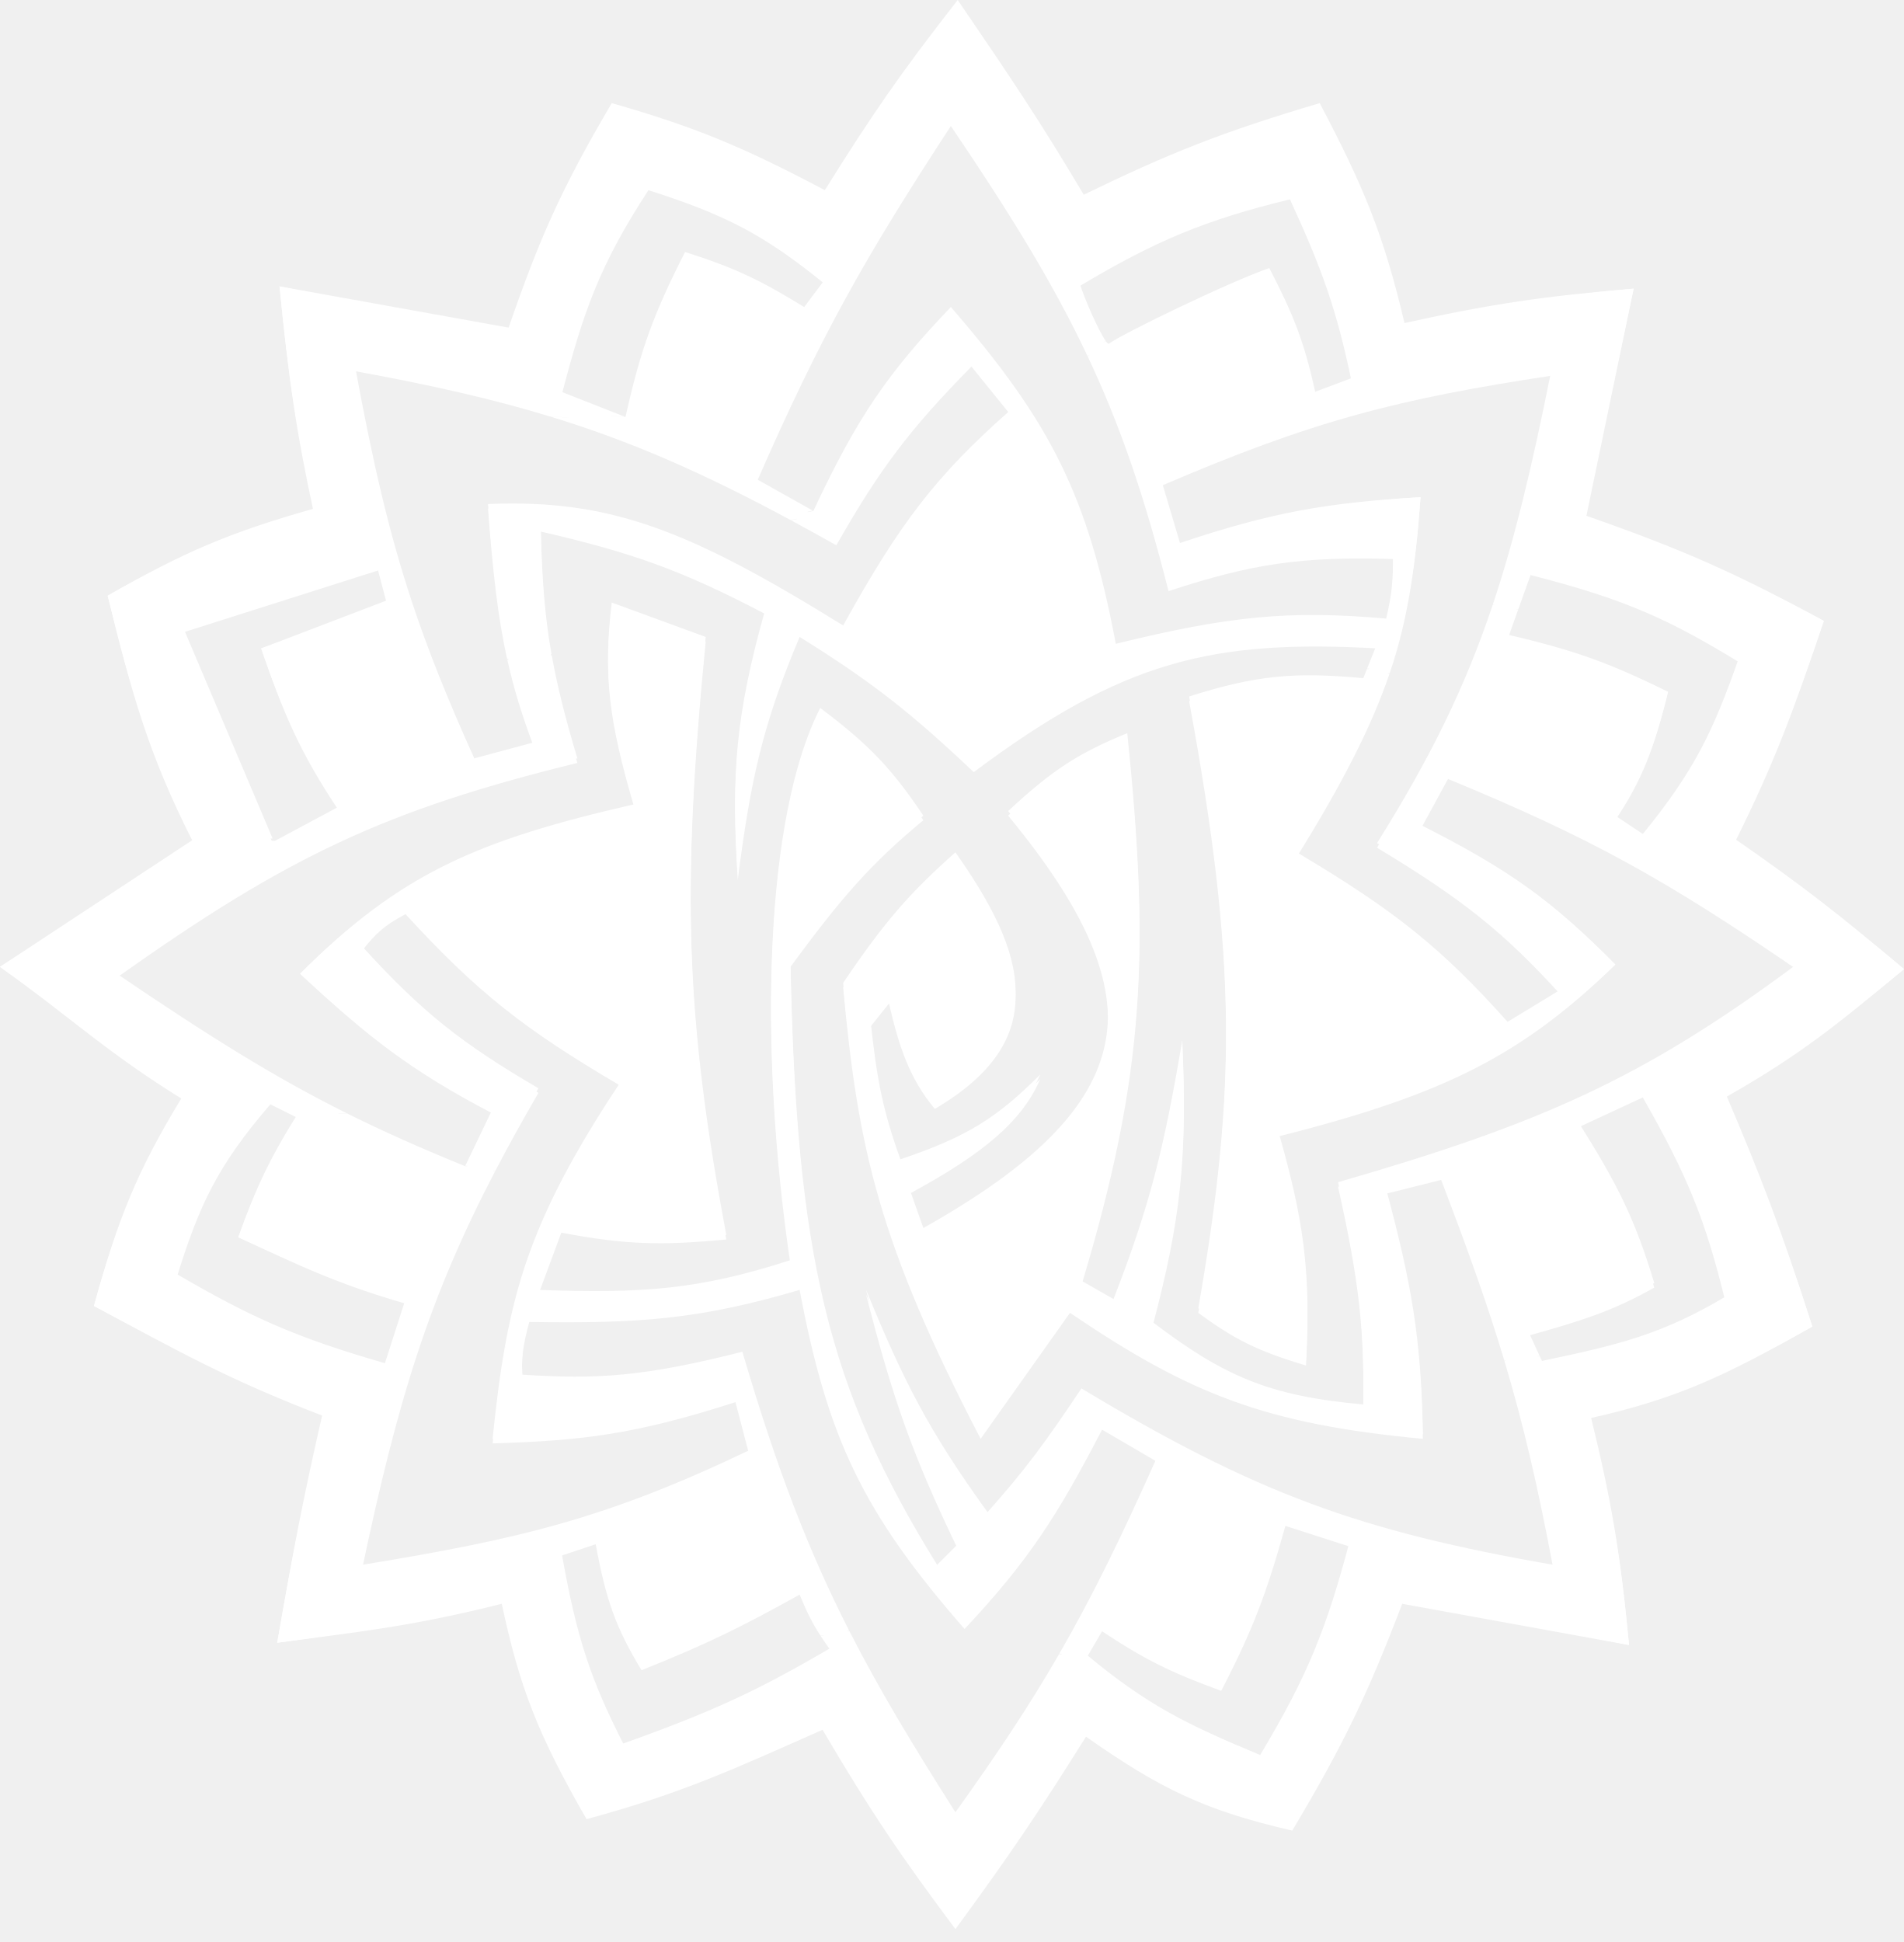
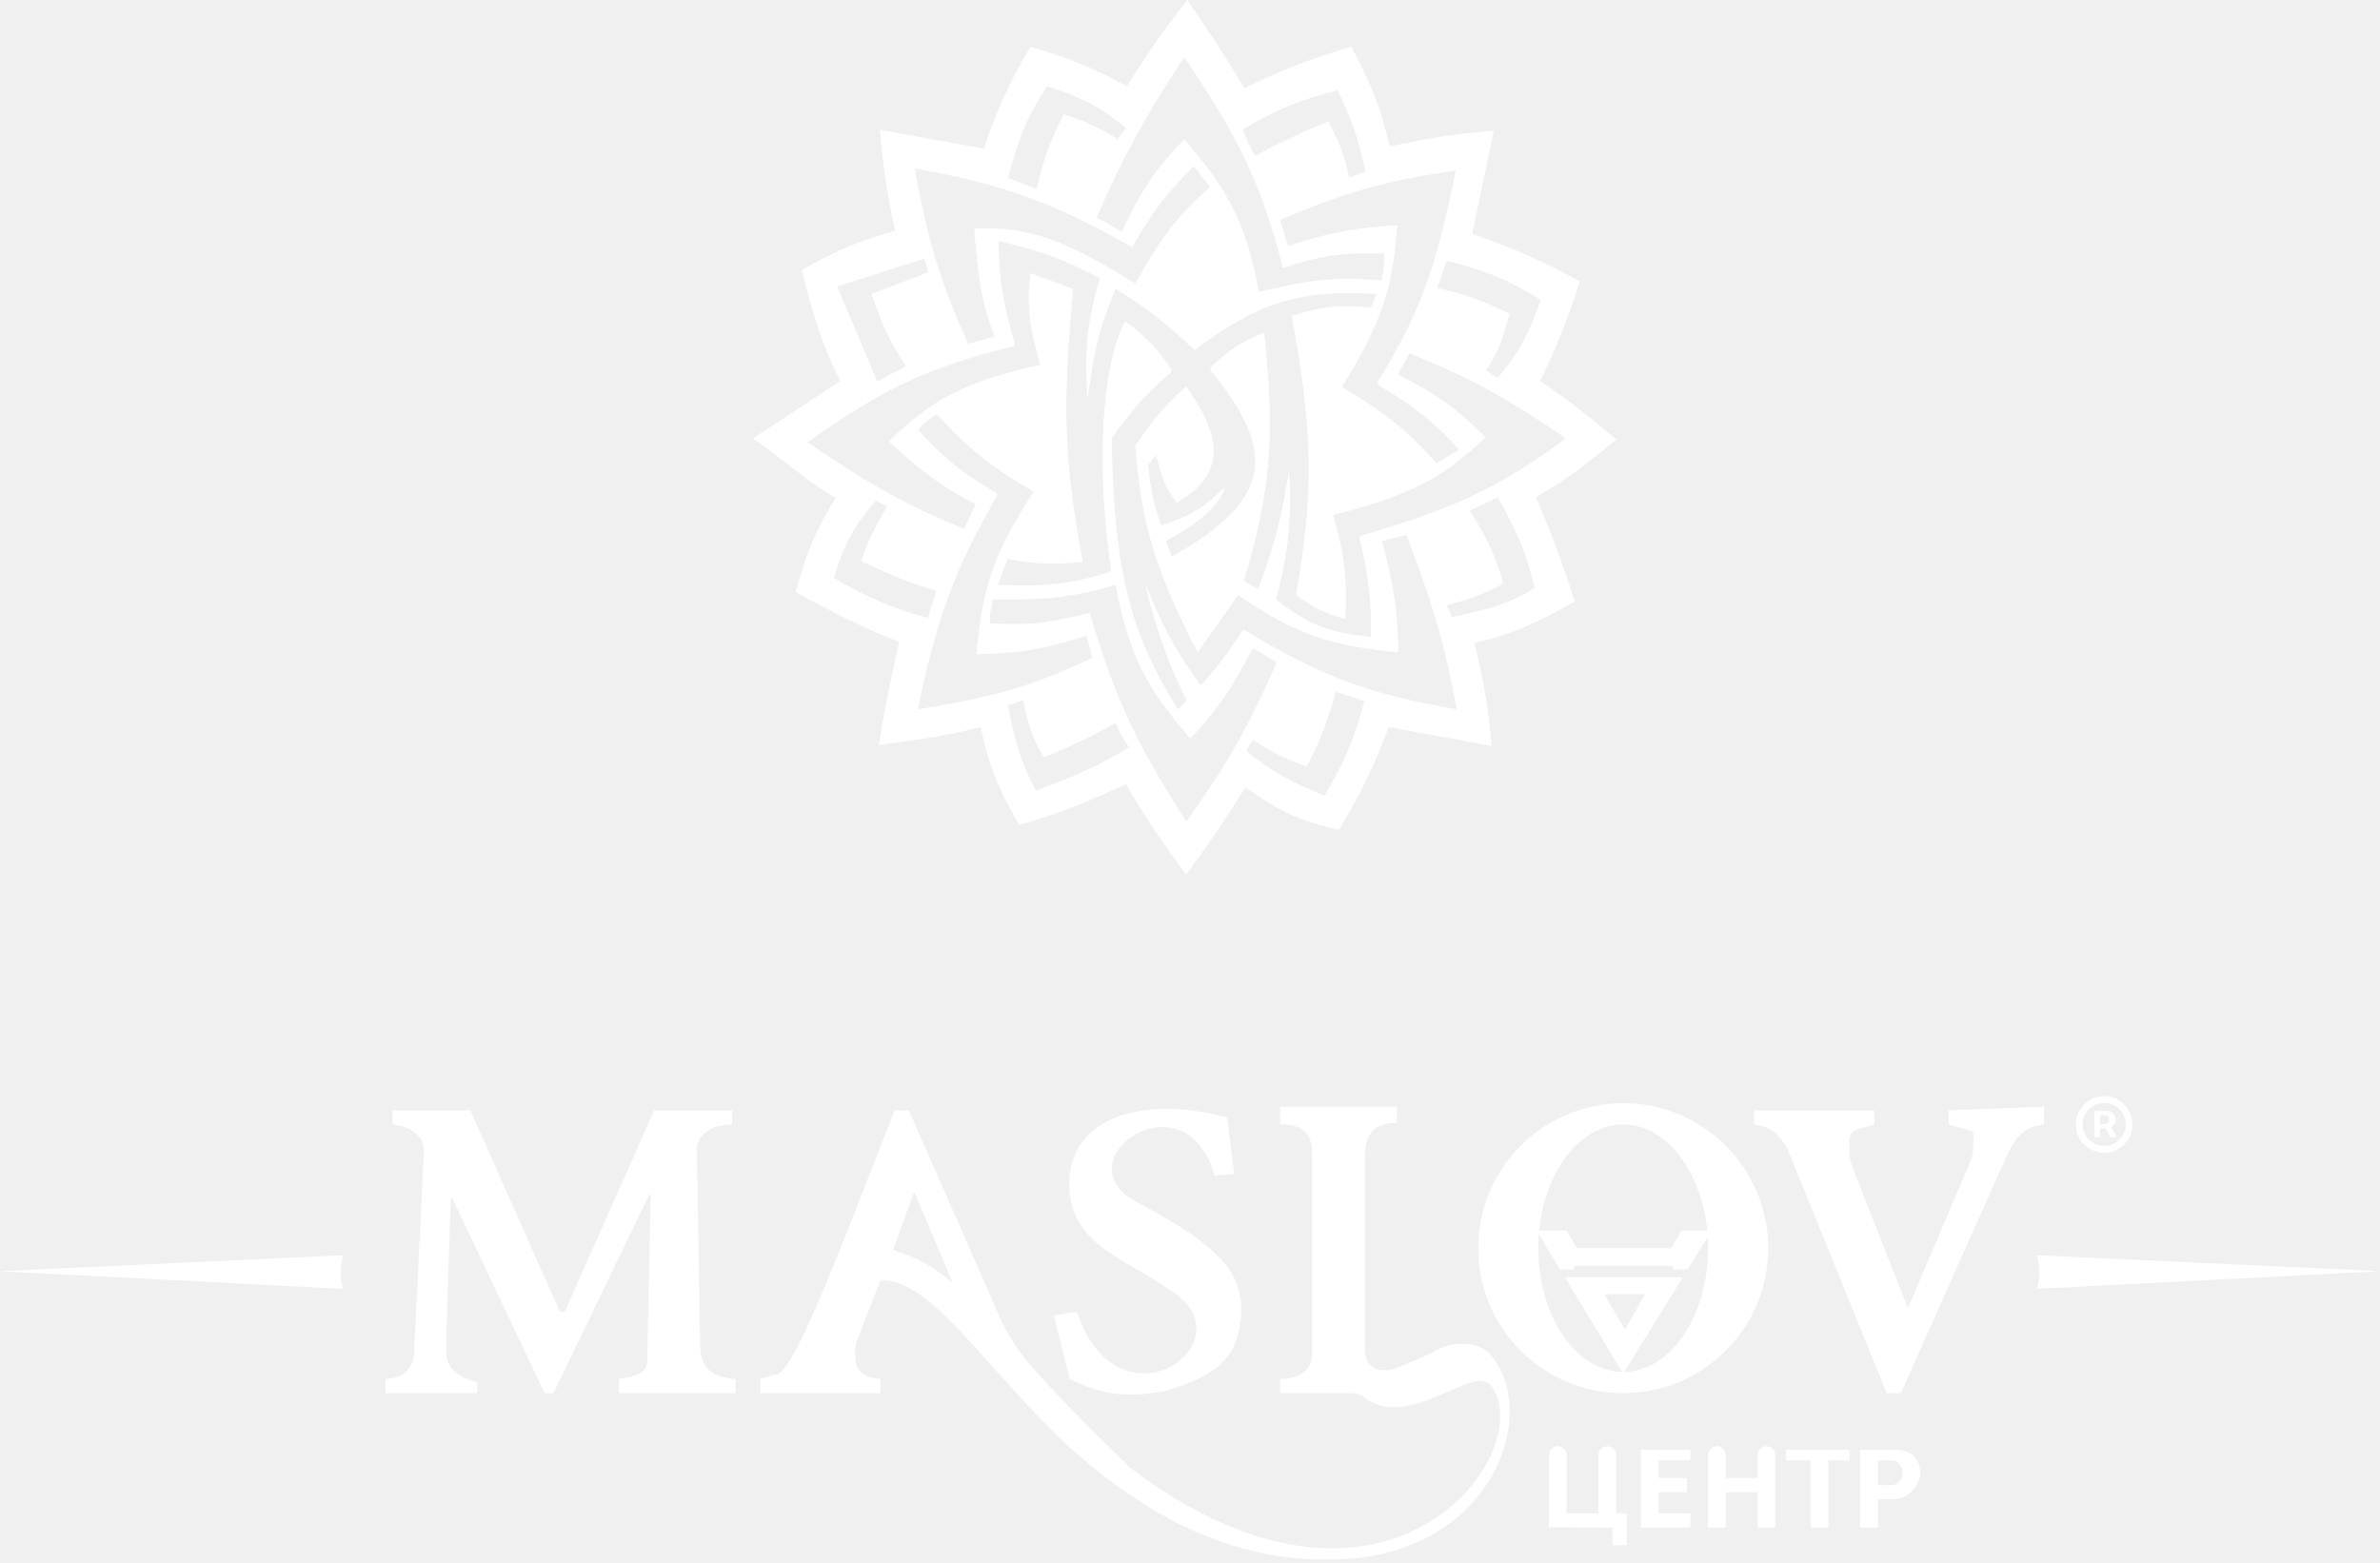
- <svg xmlns="http://www.w3.org/2000/svg" viewBox="0 0 50 51" fill="none">
-   <path d="M42.78 43.201L36.823 42.118C35.883 44.581 35.241 45.884 33.935 48.075C31.683 47.553 30.501 47.004 28.52 45.608C27.284 47.577 26.54 48.684 25.09 50.662C23.623 48.697 22.853 47.556 21.601 45.427C19.256 46.463 17.956 47.08 15.403 47.774C14.12 45.541 13.642 44.303 13.177 42.118C10.877 42.695 9.586 42.836 7.28 43.141C7.7 40.715 7.955 39.496 8.484 37.184C6.018 36.238 4.709 35.502 2.467 34.296C3.098 32.012 3.578 30.906 4.813 28.881C2.76 27.611 1.838 26.7 0 25.391L5.114 22.142L7.22 22.202L8.905 21.3C7.867 19.751 7.438 18.716 6.859 17.028L10.168 15.884H10.803C11.232 17.181 11.754 18.482 12.455 20.036L14.019 19.615C13.713 18.803 13.492 18.087 13.323 17.328H14.489C14.632 18.13 14.844 18.977 15.162 20.036C10.119 21.273 7.547 22.497 3.129 25.632C5.558 27.279 7.201 28.406 9.106 29.357L7.814 29.358L7.1 29.001C5.696 30.633 5.227 31.659 4.633 33.574C6.598 34.721 7.785 35.25 10.108 35.921L10.65 34.236C8.87 33.72 7.901 33.258 6.258 32.491C6.717 31.216 7.043 30.624 7.827 29.362H9.118C10.062 29.833 11.057 30.275 12.214 30.746L13.006 30.751C11.281 34.056 10.451 36.73 9.507 41.215C13.682 40.536 15.953 39.986 19.675 38.207L19.314 36.823C16.659 37.675 15.292 37.834 12.936 37.906C13.027 37.027 13.123 36.242 13.256 35.499H13.733C13.706 35.723 13.701 35.944 13.718 36.221C15.68 36.347 16.894 36.279 19.495 35.62C20.4 38.695 21.23 40.846 22.303 42.952L21.545 42.954C21.325 42.614 21.18 42.319 20.999 41.877C19.477 42.724 18.581 43.169 16.847 43.863C16.179 42.757 15.916 42.037 15.644 40.554L14.741 40.854C15.142 43.154 15.517 44.232 16.366 45.909C18.673 45.083 19.877 44.537 21.841 43.382C21.729 43.227 21.633 43.09 21.549 42.96H22.308C23.073 44.461 23.962 45.939 25.09 47.714C26.206 46.157 27.05 44.88 27.811 43.562H28.52C30.125 44.9 31.168 45.41 33.093 46.209C34.333 44.139 34.83 42.908 35.439 40.614L33.755 40.072C33.258 41.858 32.896 42.81 32.07 44.404C30.756 43.926 30.069 43.588 28.941 42.84L28.524 43.555L27.818 43.55C28.688 42.043 29.45 40.482 30.385 38.388L28.941 37.545C27.764 39.815 27.006 40.992 25.331 42.78C22.654 39.721 21.731 37.759 20.999 33.875C18.341 34.657 16.766 34.76 13.899 34.717C13.817 35.023 13.763 35.258 13.734 35.491H13.257C13.657 33.253 14.388 31.4 16.306 28.52C13.781 27.041 12.531 26.062 10.65 24.007C10.092 24.302 9.856 24.523 9.507 24.97C11.106 26.727 12.134 27.524 14.14 28.7C13.723 29.419 13.349 30.094 13.009 30.745L12.218 30.738L12.936 29.242C10.768 28.108 9.651 27.224 7.882 25.572C10.501 22.949 12.512 22.191 16.667 21.239C15.965 18.867 15.853 17.72 16.065 15.945L18.532 16.847C17.877 23.51 18.02 26.935 19.073 32.551C17.38 32.711 16.432 32.694 14.741 32.371L14.14 33.995C16.851 34.09 18.326 34 20.758 33.213C19.907 27.452 20.096 21.54 21.54 18.712C22.835 19.687 23.421 20.31 24.248 21.54C22.846 22.704 22.087 23.585 20.758 25.391C20.908 33.086 21.733 36.577 24.609 41.215L25.15 40.674C23.986 38.26 23.458 36.796 22.744 33.995C23.721 36.365 24.364 37.662 25.933 39.832C26.926 38.719 27.462 37.984 28.399 36.583C32.989 39.343 35.711 40.332 40.794 41.215C40.387 39.039 40.002 37.39 39.507 35.74H40.438L40.493 35.86C42.533 35.434 43.651 35.157 45.307 34.176C44.785 32.013 44.294 30.844 43.141 28.821L41.456 29.603C42.495 31.244 42.943 32.166 43.442 33.815C42.368 34.419 41.593 34.67 40.132 35.078L40.434 35.733H39.505C39.068 34.274 38.544 32.814 37.846 30.987L36.402 31.348C37.078 33.872 37.323 35.282 37.365 37.786C33.225 37.399 31.236 36.606 28.099 34.477L25.752 37.786C23.076 32.638 22.527 30.142 22.142 25.933C23.228 24.327 23.875 23.584 25.09 22.503C26.956 25.15 27.617 27.317 24.549 29.122C23.856 28.292 23.596 27.423 23.345 26.354L22.864 26.956C23.027 28.45 23.173 29.255 23.646 30.566C25.43 29.965 26.201 29.453 27.317 28.339C26.838 29.445 25.834 30.294 23.887 31.348L24.248 32.371C30.024 29.122 30.475 26.273 26.474 21.42C27.618 20.356 28.297 19.909 29.603 19.374C30.173 24.966 30.101 28.11 28.399 33.755L29.242 34.236C30.206 31.757 30.573 30.249 31.047 27.437C31.182 30.422 31.006 32.042 30.265 34.838C32.132 36.255 33.316 36.783 35.8 37.004C35.831 34.967 35.706 33.705 35.138 31.167C40.425 29.639 43.123 28.462 47.172 25.451C43.747 23.102 41.751 21.991 38.026 20.457L37.304 21.781C39.634 22.96 40.759 23.645 42.419 25.331C39.999 27.679 38.008 28.727 33.574 29.844C34.231 32.151 34.426 33.464 34.296 35.86C33.041 35.486 32.421 35.18 31.468 34.477C32.483 28.683 32.475 25.185 31.227 18.412C33.005 17.846 34.008 17.765 35.8 17.93L35.897 17.69H36.491C36.02 19.066 35.275 20.54 34.055 22.503C36.62 24.028 37.839 25 39.591 26.956L40.975 26.113C39.461 24.454 38.401 23.614 36.161 22.262C37.563 20.024 38.474 18.17 39.198 16.011H39.868L39.591 16.787C41.419 17.212 42.324 17.437 43.803 18.171C43.436 19.671 43.121 20.487 42.419 21.54L43.141 22.022C44.486 20.375 44.987 19.336 45.668 17.389C43.858 16.287 42.722 15.745 40.193 15.102L39.87 16.005H39.2C39.78 14.274 40.239 12.346 40.734 9.868C36.735 10.474 34.495 11.038 30.505 12.756L30.987 14.38C33.405 13.572 34.84 13.201 37.304 13.057C37.182 14.755 36.992 16.222 36.495 17.678H35.901L36.161 17.028C31.832 16.791 29.492 17.345 25.572 20.277C23.92 18.718 22.929 17.928 20.999 16.727C20.033 19.022 19.716 20.441 19.374 23.105C19.204 20.439 19.311 18.917 20.096 16.125C17.879 14.962 16.582 14.51 14.2 13.959C14.23 15.256 14.296 16.241 14.484 17.304H13.317C13.076 16.214 12.942 15.034 12.816 13.357C16.06 13.22 18.147 14.074 22.142 16.546C23.631 13.853 24.589 12.604 26.534 10.89L25.511 9.627C23.88 11.284 23.106 12.314 21.962 14.32C21.551 14.089 21.156 13.87 20.772 13.663L21.36 13.538C22.517 11.065 23.32 9.911 24.97 8.183C27.582 11.198 28.561 13.11 29.302 17.028C32.277 16.299 33.837 16.141 36.402 16.366C36.553 15.727 36.587 15.357 36.582 14.681C34.168 14.609 32.877 14.805 30.686 15.524C30.069 13.076 29.427 11.19 28.561 9.354L29.04 9.079C29.078 9.132 29.106 9.157 29.122 9.146C29.456 8.894 32.309 7.511 33.333 7.16C33.962 8.378 34.246 9.078 34.537 10.409L35.499 10.048C35.104 8.138 34.726 7.087 33.875 5.235C31.672 5.772 30.364 6.31 28.339 7.521C28.487 7.997 28.859 8.825 29.037 9.075L28.558 9.349C27.67 7.467 26.546 5.637 24.97 3.309C22.711 6.771 21.558 8.8 19.856 12.696L21.346 13.53L20.763 13.658C18.459 12.416 16.571 11.586 14.44 10.936L16.426 11.071C16.815 9.326 17.155 8.377 17.99 6.739C19.358 7.169 20.015 7.51 21.119 8.183L21.661 7.461C20.044 6.142 19.015 5.63 17.028 4.994C15.747 6.961 15.32 8.174 14.741 10.409L16.416 11.067L14.426 10.932C12.925 10.475 11.301 10.107 9.326 9.747C9.785 12.242 10.203 14.062 10.803 15.882H10.166L9.928 14.982L4.813 16.607L7.16 22.142L5.054 22.082C3.905 19.811 3.47 18.256 2.828 15.644C4.816 14.507 5.996 14.113 8.243 13.478C7.768 11.295 7.575 9.893 7.341 7.521L13.357 8.724C14.156 6.415 14.714 5.123 16.065 2.828C18.231 3.451 19.464 3.954 21.661 5.114C22.888 3.147 23.641 2.052 25.15 0.12C26.559 2.182 27.327 3.325 28.46 5.235C30.728 4.134 32.075 3.595 34.657 2.828C35.805 5.014 36.333 6.268 36.883 8.604C39.202 8.095 40.52 7.782 42.9 7.581L41.637 13.658C44.19 14.55 45.559 15.037 47.894 16.306C47.112 18.632 46.611 20.014 45.547 22.142C47.348 23.388 48.316 24.029 50 25.451C48.345 26.819 47.348 27.667 45.307 28.821C46.262 31.061 46.769 32.267 47.593 34.838C45.339 36.113 44.061 36.732 41.757 37.244C42.331 39.576 42.549 40.787 42.78 43.201Z" fill="white" />
-   <path d="M42.78 43.201L36.823 41.998C35.883 44.461 35.241 45.764 33.935 47.954C31.683 47.433 30.501 46.883 28.52 45.487C27.284 47.457 26.54 48.564 25.09 50.541C23.623 48.577 22.853 47.435 21.601 45.307C19.256 46.343 17.956 46.96 15.403 47.653C14.12 45.42 13.642 44.183 13.177 41.998C10.877 42.575 9.586 42.836 7.28 43.141C7.7 40.715 7.955 39.376 8.484 37.064C6.018 36.118 4.709 35.502 2.467 34.296C3.098 32.012 3.578 30.785 4.813 28.761C2.76 27.491 1.838 26.7 0 25.391L5.114 22.022L7.22 22.082L8.905 21.179C7.867 19.631 7.438 18.716 6.859 17.028L10.168 15.764H10.803C11.232 17.061 11.754 18.361 12.455 19.916L14.019 19.495C13.713 18.682 13.492 17.966 13.323 17.208H14.489C14.632 18.01 14.844 18.857 15.162 19.916C10.119 21.152 7.486 22.437 3.069 25.572C5.498 27.219 7.201 28.286 9.106 29.236L7.814 29.238L7.1 28.881C5.696 30.513 5.227 31.539 4.633 33.454C6.598 34.6 7.785 35.13 10.108 35.8L10.65 34.115C8.87 33.599 7.901 33.258 6.258 32.491C6.717 31.216 7.037 30.503 7.822 29.242H9.118C10.062 29.713 11.057 30.155 12.214 30.626L13.006 30.631C11.281 33.936 10.451 36.61 9.507 41.095C13.682 40.415 15.953 39.865 19.675 38.087L19.314 36.703C16.659 37.555 15.292 37.714 12.936 37.786C13.027 36.907 13.123 36.122 13.256 35.379H13.733C13.706 35.602 13.701 35.823 13.718 36.101C15.68 36.227 16.894 36.158 19.495 35.499C20.4 38.574 21.23 40.725 22.303 42.831L21.545 42.833C21.325 42.493 21.18 42.198 20.999 41.757C19.477 42.604 18.581 43.048 16.847 43.742C16.179 42.637 15.916 41.916 15.644 40.433L14.741 40.734C15.142 43.033 15.517 44.112 16.366 45.788C18.673 44.963 19.877 44.416 21.841 43.261C21.729 43.107 21.633 42.97 21.549 42.84H22.308C23.073 44.341 23.962 45.819 25.09 47.593C26.206 46.037 27.05 44.76 27.811 43.442H28.52C30.125 44.78 31.168 45.289 33.093 46.089C34.333 44.018 34.83 42.787 35.439 40.493L33.755 39.952C33.258 41.738 32.896 42.69 32.07 44.284C30.756 43.806 30.069 43.468 28.941 42.72L28.524 43.435L27.818 43.43C28.688 41.923 29.45 40.361 30.385 38.267L28.941 37.425C27.764 39.694 27.006 40.872 25.331 42.659C22.654 39.6 21.731 37.639 20.999 33.755C18.341 34.536 16.766 34.64 13.899 34.597C13.817 34.902 13.763 35.138 13.734 35.371H13.257C13.657 33.133 14.388 31.279 16.306 28.399C13.781 26.92 12.531 25.942 10.65 23.887C10.092 24.181 9.856 24.403 9.507 24.85C11.106 26.606 12.134 27.404 14.14 28.58C13.723 29.298 13.349 29.974 13.009 30.624L12.218 30.617L12.936 29.122C10.768 27.988 9.651 27.224 7.882 25.572C10.501 22.949 12.512 22.07 16.667 21.119C15.965 18.747 15.853 17.6 16.065 15.824L18.532 16.727C17.877 23.389 18.02 26.815 19.073 32.431C17.38 32.59 16.432 32.574 14.741 32.25L14.14 33.875C16.851 33.969 18.326 33.88 20.758 33.093C19.907 27.331 20.096 21.42 21.54 18.592C22.835 19.566 23.421 20.19 24.248 21.42C22.846 22.584 22.087 23.465 20.758 25.271C20.908 32.966 21.733 36.456 24.609 41.095L25.15 40.554C23.986 38.14 23.458 36.676 22.744 33.875C23.721 36.245 24.364 37.541 25.933 39.711C26.926 38.598 27.462 37.864 28.399 36.462C32.989 39.223 35.711 40.212 40.794 41.095C40.387 38.918 40.002 37.27 39.507 35.62H40.438L40.493 35.74C42.533 35.313 43.651 35.037 45.307 34.055C44.785 31.893 44.294 30.724 43.141 28.7L41.456 29.483C42.495 31.123 42.943 32.045 43.442 33.694C42.368 34.298 41.593 34.55 40.132 34.958L40.434 35.612H39.505C39.068 34.154 38.544 32.694 37.846 30.866L36.402 31.227C37.078 33.751 37.323 35.162 37.365 37.666C33.225 37.279 31.236 36.486 28.099 34.356L25.752 37.666C23.076 32.518 22.527 30.022 22.142 25.812C23.228 24.206 23.875 23.464 25.09 22.383C26.956 25.03 27.617 27.196 24.549 29.001C23.856 28.171 23.596 27.303 23.345 26.233L22.864 26.835C23.027 28.329 23.173 29.135 23.646 30.445C25.43 29.845 26.201 29.333 27.317 28.219C26.838 29.324 25.834 30.174 23.887 31.227L24.248 32.25C30.024 29.001 30.475 26.153 26.474 21.3C27.618 20.236 28.297 19.788 29.603 19.254C30.173 24.846 30.101 27.99 28.399 33.634L29.242 34.115C30.206 31.637 30.573 30.129 31.047 27.317C31.182 30.302 31.006 31.921 30.265 34.717C32.132 36.134 33.316 36.662 35.8 36.883C35.831 34.846 35.706 33.585 35.138 31.047C40.425 29.519 43.123 28.342 47.172 25.331C43.747 22.981 41.751 21.87 38.026 20.337L37.304 21.661C39.634 22.84 40.759 23.645 42.419 25.331C39.999 27.679 38.008 28.607 33.574 29.723C34.231 32.031 34.426 33.344 34.296 35.74C33.041 35.366 32.421 35.059 31.468 34.356C32.483 28.563 32.475 25.064 31.227 18.291C33.005 17.726 34.008 17.645 35.8 17.81L35.897 17.569H36.491C36.02 18.945 35.275 20.42 34.055 22.383C36.62 23.908 37.839 24.879 39.591 26.835L40.975 25.993C39.461 24.334 38.401 23.493 36.161 22.142C37.563 19.904 38.474 18.049 39.198 15.89H39.868L39.591 16.667C41.419 17.092 42.324 17.437 43.803 18.171C43.436 19.671 43.121 20.367 42.419 21.42L43.141 21.901C44.486 20.254 44.987 19.216 45.668 17.268C43.858 16.166 42.722 15.625 40.193 14.982L39.87 15.884H39.2C39.78 14.153 40.239 12.226 40.734 9.747C36.735 10.354 34.495 10.917 30.505 12.635L30.987 14.26C33.405 13.452 34.84 13.201 37.304 13.057C37.182 14.755 36.992 16.102 36.495 17.557H35.901L36.161 16.907C31.832 16.671 29.492 17.225 25.572 20.156C23.92 18.597 22.929 17.807 20.999 16.607C20.033 18.901 19.716 20.321 19.374 22.984C19.204 20.318 19.311 18.797 20.096 16.005C17.879 14.841 16.582 14.39 14.2 13.839C14.23 15.136 14.296 16.121 14.484 17.183H13.317C13.076 16.093 12.942 14.914 12.816 13.237C16.06 13.1 18.147 13.954 22.142 16.426C23.631 13.733 24.589 12.484 26.534 10.77L25.511 9.507C23.88 11.163 23.106 12.194 21.962 14.2C21.551 13.969 21.156 13.75 20.772 13.543L21.36 13.418C22.517 10.945 23.32 9.79 24.97 8.063C27.582 11.078 28.561 12.989 29.302 16.907C32.277 16.179 33.837 16.02 36.402 16.245C36.553 15.607 36.587 15.237 36.582 14.561C34.168 14.489 32.877 14.685 30.686 15.403C30.069 12.956 29.427 11.069 28.561 9.234L29.04 8.959C29.078 9.011 29.106 9.037 29.122 9.025C29.456 8.773 32.309 7.39 33.333 7.04C33.962 8.257 34.246 8.958 34.537 10.289L35.499 9.928C35.104 8.018 34.726 6.966 33.875 5.114C31.672 5.652 30.364 6.19 28.339 7.401C28.487 7.876 28.859 8.704 29.037 8.954L28.558 9.229C27.67 7.346 26.546 5.517 24.97 3.189C22.711 6.651 21.558 8.679 19.856 12.575L21.346 13.41L20.763 13.538C18.459 12.296 16.571 11.466 14.44 10.816L16.426 10.951C16.815 9.205 17.155 8.256 17.99 6.619C19.358 7.049 20.015 7.39 21.119 8.063L21.661 7.341C20.044 6.021 19.015 5.509 17.028 4.874C15.747 6.84 15.32 8.054 14.741 10.289L16.416 10.947L14.426 10.812C12.925 10.355 11.301 9.987 9.326 9.627C9.785 12.122 10.203 13.942 10.803 15.761H10.166L9.928 14.862L4.813 16.486L7.16 22.022L5.054 21.962C3.905 19.69 3.47 18.256 2.828 15.644C4.816 14.507 5.996 13.993 8.243 13.357C7.768 11.175 7.575 9.893 7.341 7.521L13.357 8.604C14.156 6.295 14.714 5.003 16.065 2.708C18.231 3.33 19.464 3.833 21.661 4.994C22.888 3.027 23.641 1.932 25.15 0C26.559 2.062 27.327 3.205 28.46 5.114C30.728 4.013 32.075 3.475 34.657 2.708C35.805 4.893 36.333 6.148 36.883 8.484C39.202 7.974 40.52 7.782 42.9 7.581L41.637 13.538C44.19 14.43 45.559 15.037 47.894 16.306C47.112 18.632 46.611 19.893 45.547 22.022C47.348 23.268 48.316 24.029 50 25.451C48.345 26.818 47.348 27.547 45.307 28.7C46.262 30.94 46.769 32.267 47.593 34.837C45.339 36.113 44.061 36.611 41.757 37.124C42.331 39.456 42.549 40.787 42.78 43.201Z" fill="white" />
+ <svg xmlns="http://www.w3.org/2000/svg" id="logo-with-label" viewBox="0 0 673 442" fill="none">
+   <path d="M592.2 321.6V314.22H595.94C596.24 314.22 596.567 314.307 596.92 314.48C597.273 314.647 597.573 314.907 597.82 315.26C598.073 315.607 598.2 316.047 598.2 316.58C598.2 317.12 598.07 317.58 597.81 317.96C597.55 318.333 597.233 318.617 596.86 318.81C596.493 319.003 596.147 319.1 595.82 319.1H593.12V317.9H595.32C595.54 317.9 595.777 317.79 596.03 317.57C596.29 317.35 596.42 317.02 596.42 316.58C596.42 316.127 596.29 315.82 596.03 315.66C595.777 315.5 595.553 315.42 595.36 315.42H593.82V321.6H592.2ZM596.66 318.12L598.5 321.6H596.72L594.92 318.12H596.66ZM595 326C593.893 326 592.857 325.793 591.89 325.38C590.923 324.967 590.073 324.393 589.34 323.66C588.607 322.927 588.033 322.077 587.62 321.11C587.207 320.143 587 319.107 587 318C587 316.893 587.207 315.857 587.62 314.89C588.033 313.923 588.607 313.073 589.34 312.34C590.073 311.607 590.923 311.033 591.89 310.62C592.857 310.207 593.893 310 595 310C596.107 310 597.143 310.207 598.11 310.62C599.077 311.033 599.927 311.607 600.66 312.34C601.393 313.073 601.967 313.923 602.38 314.89C602.793 315.857 603 316.893 603 318C603 319.107 602.793 320.143 602.38 321.11C601.967 322.077 601.393 322.927 600.66 323.66C599.927 324.393 599.077 324.967 598.11 325.38C597.143 325.793 596.107 326 595 326ZM595 324.08C596.12 324.08 597.14 323.807 598.06 323.26C598.98 322.713 599.713 321.98 600.26 321.06C600.807 320.14 601.08 319.12 601.08 318C601.08 316.88 600.807 315.86 600.26 314.94C599.713 314.02 598.98 313.287 598.06 312.74C597.14 312.193 596.12 311.92 595 311.92C593.88 311.92 592.86 312.193 591.94 312.74C591.02 313.287 590.287 314.02 589.74 314.94C589.193 315.86 588.92 316.88 588.92 318C588.92 319.12 589.193 320.14 589.74 321.06C590.287 321.98 591.02 322.713 591.94 323.26C592.86 323.807 593.88 324.08 595 324.08Z" fill="white" />
+   <path d="M529.8 314H496.2C496.09 314 496 314.09 496 314.2V317.829C496 317.928 496.073 318.012 496.17 318.028C500.751 318.784 502.824 320.321 505.5 325L533.449 393.875C533.48 393.951 533.553 394 533.635 394H537.37C537.449 394 537.521 393.954 537.553 393.881L566.945 327.986C567.98 325.666 569.092 323.337 570.801 321.458C572.786 319.274 574.728 318.419 577.823 318.022C577.923 318.009 578 317.924 578 317.823V313.208C578 313.094 577.906 313.003 577.793 313.008L551.193 313.993C551.085 313.997 551 314.085 551 314.193V317.849C551 317.938 551.059 318.017 551.145 318.041L557.275 319.793C557.704 319.915 558 320.308 558 320.754V324.258C558 325.737 557.702 327.202 557.123 328.563L539.691 369.55C539.621 369.715 539.387 369.711 539.321 369.545L523.831 330.115C523.282 328.717 523 327.229 523 325.727V322.263C523 320.923 523.888 319.746 525.176 319.378L529.855 318.041C529.941 318.017 530 317.938 530 317.849V314.2C530 314.09 529.91 314 529.8 314Z" fill="white" />
+   <path fill-rule="evenodd" clip-rule="evenodd" d="M459 394C481.644 394 500 375.644 500 353C500 330.356 481.644 312 459 312C436.356 312 418 330.356 418 353C418 375.644 436.356 394 459 394ZM459 388C472.255 388 483 372.33 483 353C483 333.67 472.255 318 459 318C445.745 318 435 333.67 435 353C435 372.33 445.745 388 459 388Z" fill="white" />
+   <path d="M304.334 371.026L298.217 371.967C298.1 371.985 298.025 372.099 298.053 372.213L302.477 389.908C302.492 389.966 302.533 390.015 302.587 390.041C312.29 394.612 318.112 395.244 329 393.5C343.704 389.297 349.845 384.362 350.94 372.415C351.444 366.907 349.775 361.317 346.149 357.139C341.079 351.297 334.087 346.692 321.5 340C299.541 328.326 334.867 303.095 343.452 332.334C343.479 332.426 343.569 332.494 343.665 332.485L348.794 332.019C348.907 332.009 348.988 331.907 348.974 331.795L347.017 316.135C347.007 316.053 346.947 315.986 346.867 315.966C322.796 309.778 304.496 316.029 302.5 332C300.5 352 319 356 331 365C353.964 378.978 316.617 406.414 304.556 371.166C304.525 371.074 304.43 371.011 304.334 371.026Z" fill="white" />
+   <path d="M109 390.187V393.8C109 393.91 109.09 394 109.2 394H134.8C134.91 394 135 393.91 135 393.8V391.147C135 391.06 134.941 390.982 134.858 390.956C131.605 389.938 129.596 388.998 127.959 387.247C126.448 385.633 126.038 383.33 126.109 381.12L127.473 338.827C127.48 338.617 127.764 338.558 127.854 338.748L153.946 393.886C153.979 393.955 154.049 394 154.127 394H156.374C156.451 394 156.521 393.956 156.555 393.887L183.601 337.826C183.695 337.633 183.986 337.702 183.981 337.917L183.034 384.803C183.012 385.904 182.667 387.015 181.814 387.71C180.101 389.107 178.064 389.432 175.164 389.969C175.07 389.987 175 390.07 175 390.166V393.8C175 393.91 175.09 394 175.2 394H207.8C207.91 394 208 393.91 208 393.8V390.186C208 390.081 207.917 389.994 207.812 389.986C200.858 389.43 198 386.447 198 380.5L197.043 325.459C197.015 323.867 197.486 322.27 198.602 321.135C200.784 318.916 202.965 318.141 207 318V314H185.13C185.051 314 184.979 314.047 184.947 314.119L159.914 370.444C159.562 371.236 158.438 371.236 158.086 370.444L133.053 314.119C133.021 314.047 132.949 314 132.87 314H111.2C111.09 314 111 314.09 111 314.2V317.825C111 317.925 111.076 318.01 111.176 318.023C114.138 318.428 115.963 319.119 117.81 320.725C119.342 322.057 119.945 324.128 119.846 326.156L117.117 382.097C117.04 383.683 116.716 385.282 115.84 386.607C114.337 388.879 112.577 389.74 109.189 389.987C109.084 389.995 109 390.082 109 390.187Z" fill="white" />
+   <path d="M97 364.5C96.096 360.947 96.079 358.87 97 355L0 359.5L97 364.5Z" fill="white" />
+   <path fill-rule="evenodd" clip-rule="evenodd" d="M215.2 394C215.09 394 215 393.91 215 393.8V390.149C215 390.061 215.058 389.983 215.143 389.957L220 388.5C224.509 386.86 235.045 359.878 245.874 332.143C248.239 326.088 250.617 319.997 252.95 314.126C252.98 314.05 253.054 314 253.136 314H256.869C256.949 314 257.021 314.047 257.053 314.12L282.464 371.954C284.808 377.287 287.921 382.258 291.809 386.597C299.55 395.235 306.761 402.602 319.5 415C391.326 469.588 434.721 411.824 422.015 392.345C420.937 390.692 418.868 390.079 416.977 390.64C414.731 391.305 412.265 392.368 409.684 393.48C401.902 396.835 393.071 400.641 386.065 395.365C385.006 394.568 383.755 394 382.429 394H362.2C362.09 394 362 393.91 362 393.8V390.19C362 390.083 362.084 389.996 362.19 389.989C365.499 389.797 367.465 389.238 369.305 387.482C370.532 386.311 371 384.586 371 382.889V325.901C371 324.104 370.704 322.251 369.609 320.826C367.974 318.702 365.915 318.071 362.199 318.003C362.089 318.001 362 317.912 362 317.803V313.2C362 313.09 362.09 313 362.2 313H394.8C394.91 313 395 313.09 395 313.2V317.312C395 317.417 394.916 317.505 394.81 317.512C390.701 317.779 388.671 318.72 387.332 320.884C386.147 322.798 386 325.146 386 327.397V382.47C386 383.29 386.2 384.097 386.584 384.822C387.455 386.469 389.166 387.5 391.03 387.5H391.903C392.629 387.5 393.352 387.378 394.037 387.135C398.838 385.429 402.061 384.035 406.114 381.872C408.35 380.677 410.833 380 413.368 380C416.383 380 419.453 380.823 421.432 383.096C434.964 398.642 423.626 435.381 385 440.5C357 443.5 330 434.5 301 408C293.14 400.468 286.406 392.935 280.395 386.211C268.108 372.467 258.838 362.097 249.137 362.001C249.054 362 248.98 362.051 248.95 362.128L242.009 379.976C242.003 379.992 241.999 380.009 241.997 380.026C241.219 386.988 242.645 389.263 248.819 389.98C248.92 389.991 249 390.077 249 390.179V393.8C249 393.91 248.91 394 248.8 394H215.2ZM258.698 337.469C258.627 337.301 258.388 337.307 258.326 337.478L252.571 353.305C252.532 353.411 252.592 353.53 252.7 353.564C259.948 355.911 263.615 357.974 268.844 362.435C269.006 362.573 269.246 362.4 269.163 362.205L258.698 337.469Z" fill="white" />
+   <path d="M576 364.5C576.904 360.947 576.921 358.87 576 355L673 359.5L576 364.5Z" fill="white" />
+   <path d="M421.765 210.923L392.697 205.635C388.108 217.66 384.975 224.021 378.603 234.717C367.614 232.172 361.847 229.488 352.177 222.673C346.145 232.289 342.513 237.692 335.441 247.349C328.279 237.755 324.523 232.184 318.41 221.792C306.972 226.85 300.624 229.863 288.167 233.249C281.906 222.347 279.575 216.303 277.303 205.635C266.078 208.454 259.782 209.141 248.528 210.629C250.576 198.785 251.82 192.833 254.401 181.546C242.37 176.928 235.98 173.333 225.039 167.446C228.117 156.293 230.462 150.893 236.49 141.007C226.468 134.808 221.971 130.358 213 123.968L237.958 108.105L248.235 108.399L256.456 103.993C251.39 96.432 249.299 91.379 246.473 83.135L262.622 77.554H265.721C267.811 83.883 270.361 90.233 273.78 97.823L281.414 95.767C279.918 91.802 278.839 88.305 278.015 84.604H283.704C284.402 88.518 285.439 92.654 286.993 97.823C262.382 103.861 249.827 109.838 228.268 125.143C240.122 133.188 248.14 138.689 257.44 143.33L251.131 143.337L247.647 141.594C240.797 149.562 238.508 154.572 235.609 163.92C245.198 169.519 250.99 172.103 262.329 175.377L264.971 167.152C256.285 164.632 251.555 162.379 243.537 158.633C245.778 152.406 247.367 149.516 251.198 143.357H257.494C262.103 145.655 266.956 147.815 272.605 150.113L276.467 150.138C268.053 166.274 264.001 179.328 259.392 201.228C279.77 197.909 290.852 195.223 309.014 186.54L307.253 179.783C294.295 183.943 287.626 184.719 276.129 185.071C276.573 180.779 277.042 176.946 277.688 173.321H280.016C279.883 174.411 279.863 175.49 279.946 176.846C289.52 177.461 295.441 177.124 308.134 173.908C312.55 188.921 316.601 199.423 321.84 209.706L318.138 209.716C317.065 208.054 316.36 206.614 315.474 204.46C308.045 208.596 303.676 210.764 295.214 214.154C291.955 208.757 290.669 205.238 289.342 197.997L284.938 199.466C286.892 210.691 288.725 215.958 292.865 224.142C304.122 220.112 310.001 217.444 319.585 211.804C319.035 211.05 318.57 210.383 318.159 209.747H321.861C325.596 217.074 329.935 224.292 335.441 232.955C340.883 225.355 345.004 219.119 348.72 212.685H352.177C360.012 219.219 365.099 221.707 374.492 225.611C380.543 215.5 382.972 209.491 385.943 198.29L377.722 195.647C375.301 204.367 373.532 209.015 369.501 216.798C363.09 214.464 359.735 212.813 354.232 209.16L352.196 212.652L348.753 212.627C352.998 205.27 356.717 197.646 361.279 187.421L354.232 183.309C348.488 194.388 344.788 200.138 336.615 208.866C323.55 193.93 319.049 184.353 315.474 165.389C302.504 169.206 294.818 169.711 280.827 169.502C280.426 170.993 280.162 172.144 280.021 173.28H277.695C279.648 162.353 283.215 153.304 292.572 139.244C280.25 132.021 274.151 127.244 264.971 117.212C262.248 118.649 261.099 119.73 259.392 121.912C267.197 130.489 272.212 134.382 282.001 140.125C279.968 143.633 278.141 146.93 276.484 150.106L272.625 150.073L276.129 142.769C265.548 137.236 260.099 132.917 251.465 124.85C264.242 112.046 274.057 108.342 294.333 103.699C290.911 92.117 290.365 86.516 291.397 77.848L303.436 82.254C300.24 114.783 300.938 131.506 306.078 158.926C297.815 159.704 293.188 159.625 284.938 158.045L282.001 165.977C295.233 166.438 302.43 166 314.3 162.158C310.149 134.029 311.07 105.167 318.117 91.361C324.434 96.117 327.294 99.162 331.33 105.167C324.488 110.851 320.782 115.149 314.3 123.968C315.032 161.538 319.057 178.581 333.091 201.228L335.734 198.584C330.051 186.798 327.475 179.651 323.989 165.977C328.757 177.548 331.898 183.878 339.551 194.472C344.399 189.038 347.014 185.451 351.59 178.609C373.984 192.087 387.268 196.917 412.076 201.228C410.091 190.601 408.209 182.552 405.795 174.496H410.336L410.608 175.083C420.563 173 426.017 171.65 434.098 166.858C431.553 156.299 429.157 150.592 423.527 140.713L415.306 144.532C420.374 152.542 422.562 157.043 424.995 165.095C419.754 168.044 415.972 169.27 408.846 171.264L410.32 174.46H405.784C403.649 167.34 401.097 160.211 397.688 151.288L390.641 153.051C393.941 165.374 395.137 172.262 395.339 184.484C375.136 182.597 365.431 178.724 350.122 168.327L338.67 184.484C325.608 159.352 322.93 147.164 321.053 126.612C326.351 118.772 329.508 115.147 335.441 109.868C344.543 122.793 347.772 133.369 332.798 142.182C329.417 138.13 328.149 133.89 326.926 128.669L324.576 131.606C325.37 138.902 326.086 142.833 328.393 149.232C337.096 146.301 340.86 143.801 346.305 138.363C343.971 143.758 339.071 147.905 329.568 153.051L331.33 158.045C359.518 142.182 361.719 128.275 342.194 104.58C347.777 99.386 351.089 97.201 357.462 94.592C360.246 121.894 359.895 137.245 351.59 164.801L355.7 167.152C360.406 155.05 362.199 147.688 364.509 133.956C365.169 148.533 364.309 156.439 360.692 170.089C369.804 177.008 375.58 179.586 387.705 180.665C387.857 170.72 387.247 164.561 384.475 152.17C410.275 144.708 423.44 138.962 443.2 124.262C426.485 112.79 416.744 107.367 398.569 99.88L395.046 106.343C406.412 112.099 411.902 115.445 420.004 123.675C408.197 135.141 398.48 140.258 376.841 145.707C380.045 156.973 381 163.384 380.364 175.083C374.238 173.256 371.214 171.76 366.564 168.327C371.516 140.042 371.476 122.961 365.39 89.892C374.066 87.133 378.958 86.734 387.705 87.542L388.175 86.367H391.076C388.778 93.085 385.142 100.285 379.19 109.868C391.706 117.315 397.654 122.056 406.204 131.606L412.957 127.493C405.571 119.395 400.399 115.29 389.467 108.693C396.309 97.766 400.756 88.712 404.287 78.169H407.556L406.204 81.96C415.126 84.037 419.542 85.135 426.757 88.717C424.967 96.039 423.431 100.026 420.004 105.167L423.527 107.518C430.093 99.477 432.535 94.407 435.859 84.898C427.025 79.516 421.484 76.873 409.139 73.735L407.567 78.141H404.296C407.125 69.689 409.367 60.278 411.782 48.177C392.267 51.139 381.335 53.889 361.866 62.278L364.216 70.21C376.015 66.265 383.017 64.451 395.046 63.747C394.451 72.04 393.52 79.201 391.096 86.309H388.198L389.467 83.135C368.34 81.981 356.921 84.686 337.789 98.999C329.73 91.386 324.893 87.529 315.474 81.667C310.762 92.871 309.215 99.8 307.546 112.805C306.715 99.788 307.238 92.36 311.07 78.729C300.25 73.049 293.922 70.845 282.295 68.153C282.44 74.485 282.764 79.296 283.682 84.483H277.988C276.812 79.16 276.157 73.402 275.542 65.216C291.371 64.546 301.555 68.716 321.053 80.785C328.321 67.637 332.995 61.539 342.487 53.171L337.496 47.002C329.532 55.091 325.755 60.123 320.172 69.916C318.171 68.787 316.241 67.72 314.367 66.709L317.236 66.097C322.885 54.024 326.803 48.387 334.853 39.952C347.599 54.674 352.379 64.005 355.994 83.135C370.513 79.577 378.123 78.804 390.641 79.904C391.378 76.787 391.544 74.981 391.522 71.678C379.74 71.328 373.442 72.285 362.747 75.791C359.735 63.842 356.603 54.633 352.377 45.67L354.714 44.328C354.899 44.585 355.039 44.708 355.113 44.652C356.744 43.423 370.67 36.67 375.667 34.958C378.737 40.902 380.12 44.322 381.539 50.821L386.237 49.059C384.309 39.732 382.461 34.601 378.309 25.558C367.558 28.182 361.176 30.808 351.296 36.721C352.017 39.043 353.831 43.085 354.698 44.306L352.365 45.647C348.03 36.456 342.543 27.522 334.853 16.157C323.83 33.059 318.202 42.964 309.895 61.984L317.169 66.06L314.321 66.685C303.078 60.618 293.867 56.567 283.469 53.395L293.159 54.053C295.057 45.532 296.718 40.898 300.793 32.902C307.467 35.002 310.676 36.668 316.061 39.952L318.704 36.427C310.817 29.986 305.792 27.485 296.095 24.383C289.847 33.985 287.76 39.91 284.938 50.821L293.109 54.033L283.4 53.374C276.072 51.143 268.151 49.347 258.511 47.59C260.751 59.771 262.792 68.658 265.721 77.54H262.611L261.448 73.147L236.49 81.079L247.941 108.105L237.664 107.812C232.058 96.723 229.933 89.133 226.8 76.379C236.5 70.827 242.261 68.906 253.226 65.803C250.907 55.146 249.967 48.299 248.822 36.721L278.184 42.596C282.083 31.32 284.807 25.012 291.397 13.807C301.969 16.847 307.983 19.303 318.704 24.97C324.695 15.364 328.37 10.019 335.734 0.588C342.61 10.653 346.356 16.236 351.883 25.558C362.953 20.181 369.526 17.553 382.126 13.807C387.73 24.479 390.307 30.604 392.991 42.008C404.305 39.521 410.739 37.995 422.352 37.014L416.187 66.685C428.648 71.039 435.329 73.418 446.723 79.61C442.905 90.969 440.462 97.714 435.272 108.105C444.058 114.189 448.783 117.32 457 124.262C448.926 130.937 444.057 135.08 434.098 140.713C438.758 151.648 441.235 157.537 445.255 170.089C434.256 176.316 428.019 179.338 416.774 181.84C419.573 193.223 420.638 199.136 421.765 210.923Z" fill="white" />
+   <path d="M421.765 210.923L392.697 205.047C388.108 217.073 384.975 223.434 378.603 234.13C367.614 231.585 361.847 228.9 352.177 222.086C346.145 231.701 342.513 237.105 335.441 246.761C328.279 237.168 324.523 231.596 318.41 221.204C306.972 226.262 300.624 229.275 288.167 232.661C281.906 221.759 279.575 215.715 277.303 205.047C266.078 207.866 259.782 209.141 248.528 210.629C250.576 198.785 251.82 192.246 254.401 180.959C242.37 176.341 235.98 173.333 225.039 167.446C228.117 156.293 230.462 150.306 236.49 140.419C226.468 134.22 221.971 130.358 213 123.968L237.958 107.518L248.235 107.811L256.456 103.405C251.39 95.844 249.299 91.379 246.473 83.135L262.622 76.966H265.721C267.811 83.295 270.361 89.645 273.78 97.236L281.414 95.18C279.918 91.214 278.839 87.717 278.015 84.016H283.704C284.402 87.93 285.439 92.066 286.993 97.236C262.382 103.273 249.534 109.544 227.975 124.85C239.829 132.894 248.14 138.101 257.44 142.742L251.131 142.749L247.647 141.007C240.797 148.975 238.508 153.984 235.609 163.333C245.198 168.931 250.99 171.516 262.329 174.789L264.971 166.564C256.285 164.045 251.555 162.379 243.537 158.633C245.778 152.406 247.341 148.928 251.171 142.769H257.494C262.103 145.067 266.956 147.227 272.605 149.526L276.467 149.55C268.053 165.686 264.001 178.741 259.392 200.641C279.77 197.322 290.852 194.635 309.014 185.952L307.253 179.196C294.295 183.356 287.626 184.131 276.129 184.484C276.573 180.192 277.042 176.358 277.688 172.733H280.016C279.883 173.823 279.863 174.902 279.946 176.258C289.52 176.873 295.441 176.537 308.134 173.321C312.55 188.333 316.601 198.835 321.84 209.118L318.138 209.128C317.065 207.466 316.36 206.026 315.474 203.872C308.045 208.008 303.676 210.176 295.214 213.566C291.955 208.169 290.669 204.65 289.342 197.409L284.938 198.878C286.892 210.103 288.725 215.37 292.865 223.554C304.122 219.524 310.001 216.857 319.585 211.216C319.035 210.463 318.57 209.795 318.159 209.16H321.861C325.596 216.486 329.935 223.705 335.441 232.367C340.883 224.767 345.004 218.532 348.72 212.097H352.177C360.012 218.631 365.099 221.119 374.492 225.023C380.543 214.913 382.972 208.903 385.943 197.703L377.722 195.059C375.301 203.779 373.532 208.428 369.501 216.21C363.09 213.876 359.735 212.225 354.232 208.572L352.196 212.064L348.753 212.04C352.998 204.682 356.717 197.059 361.279 186.833L354.232 182.721C348.488 193.801 344.788 199.551 336.615 208.278C323.55 193.343 319.049 183.766 315.474 164.801C302.504 168.618 294.818 169.123 280.827 168.914C280.426 170.405 280.162 171.557 280.021 172.693H277.695C279.648 161.765 283.215 152.717 292.572 138.656C280.25 131.433 274.151 126.656 264.971 116.624C262.248 118.062 261.099 119.143 259.392 121.325C267.197 129.901 272.212 133.795 282.001 139.538C279.968 143.045 278.141 146.342 276.484 149.519L272.625 149.485L276.129 142.181C265.548 136.648 260.099 132.917 251.465 124.85C264.242 112.046 274.057 107.755 294.333 103.111C290.911 91.529 290.365 85.928 291.397 77.26L303.436 81.666C300.24 114.195 300.938 130.919 306.078 158.339C297.815 159.116 293.188 159.037 284.938 157.457L282.001 165.389C295.233 165.851 302.43 165.413 314.3 161.57C310.149 133.442 311.07 104.58 318.117 90.773C324.434 95.53 327.294 98.575 331.33 104.58C324.488 110.263 320.782 114.562 314.3 123.381C315.032 160.951 319.057 177.993 333.091 200.641L335.734 197.997C330.051 186.211 327.475 179.063 323.989 165.389C328.757 176.96 331.898 183.29 339.551 193.884C344.399 188.451 347.014 184.863 351.59 178.021C373.984 191.5 387.268 196.33 412.076 200.641C410.091 190.013 408.209 181.964 405.795 173.908H410.336L410.608 174.496C420.563 172.412 426.017 171.062 434.098 166.27C431.553 155.711 429.157 150.004 423.527 140.125L415.306 143.944C420.374 151.954 422.562 156.455 424.995 164.507C419.754 167.456 415.972 168.683 408.846 170.677L410.32 173.873H405.784C403.649 166.752 401.097 159.624 397.688 150.701L390.641 152.463C393.941 164.786 395.137 171.674 395.339 183.896C375.136 182.009 365.431 178.137 350.122 167.739L338.67 183.896C325.608 158.764 322.93 146.577 321.053 126.025C326.351 118.185 329.508 114.56 335.441 109.28C344.543 122.206 347.772 132.781 332.798 141.594C329.417 137.542 328.149 133.302 326.926 128.081L324.576 131.018C325.37 138.314 326.086 142.245 328.393 148.644C337.096 145.713 340.86 143.213 346.305 137.775C343.971 143.171 339.071 147.318 329.568 152.463L331.33 157.457C359.518 141.594 361.719 127.687 342.194 103.992C347.777 98.798 351.089 96.613 357.462 94.004C360.246 121.306 359.895 136.658 351.59 164.214L355.7 166.564C360.406 154.463 362.199 147.1 364.509 133.369C365.169 147.945 364.309 155.851 360.692 169.502C369.804 176.42 375.58 178.999 387.705 180.077C387.857 170.133 387.247 163.973 384.475 151.582C410.275 144.12 423.44 138.374 443.2 123.674C426.485 112.202 416.744 106.779 398.569 99.292L395.046 105.755C406.412 111.511 411.902 115.445 420.004 123.675C408.197 135.141 398.48 139.67 376.841 145.119C380.045 156.385 381 162.797 380.364 174.496C374.238 172.668 371.214 171.172 366.564 167.739C371.516 139.455 371.476 122.373 365.39 89.304C374.066 86.545 378.958 86.147 387.705 86.954L388.175 85.779H391.076C388.778 92.497 385.142 99.698 379.19 109.28C391.706 116.727 397.654 121.469 406.204 131.018L412.957 126.906C405.571 118.807 400.399 114.703 389.467 108.105C396.309 97.178 400.756 88.124 404.287 77.582H407.556L406.204 81.373C415.126 83.449 419.542 85.135 426.757 88.717C424.967 96.038 423.431 99.438 420.004 104.58L423.527 106.93C430.093 98.889 432.535 93.82 435.859 84.31C427.025 78.929 421.484 76.285 409.139 73.147L407.567 77.554H404.296C407.125 69.101 409.367 59.69 411.782 47.59C392.267 50.551 381.335 53.302 361.866 61.691L364.216 69.622C376.015 65.677 383.017 64.451 395.046 63.747C394.451 72.039 393.52 78.613 391.096 85.721H388.198L389.467 82.547C368.34 81.394 356.921 84.098 337.789 98.411C329.73 90.799 324.893 86.942 315.474 81.079C310.762 92.283 309.215 99.212 307.546 112.218C306.715 99.201 307.238 91.773 311.07 78.141C300.25 72.461 293.922 70.257 282.295 67.565C282.44 73.897 282.764 78.708 283.682 83.895H277.988C276.812 78.573 276.157 72.814 275.542 64.628C291.371 63.958 301.555 68.128 321.053 80.198C328.321 67.049 332.995 60.951 342.487 52.584L337.496 46.415C329.532 54.503 325.755 59.535 320.172 69.328C318.171 68.2 316.241 67.133 314.367 66.121L317.236 65.51C322.885 53.436 326.803 47.8 334.853 39.364C347.599 54.086 352.379 63.418 355.994 82.547C370.513 78.99 378.123 78.217 390.641 79.316C391.378 76.199 391.544 74.393 391.522 71.091C379.74 70.74 373.442 71.697 362.747 75.203C359.735 63.254 356.603 54.045 352.377 45.083L354.714 43.741C354.899 43.997 355.039 44.12 355.113 44.065C356.744 42.835 370.67 36.082 375.667 34.37C378.737 40.315 380.12 43.734 381.539 50.234L386.237 48.471C384.309 39.145 382.461 34.013 378.309 24.97C367.558 27.594 361.176 30.22 351.296 36.133C352.017 38.456 353.831 42.497 354.698 43.718L352.365 45.059C348.03 35.868 342.543 26.934 334.853 15.569C323.83 32.471 318.202 42.376 309.895 61.397L317.169 65.472L314.321 66.097C303.078 60.031 293.867 55.98 283.469 52.808L293.159 53.465C295.057 44.944 296.718 40.31 300.793 32.314C307.467 34.415 310.676 36.08 316.061 39.364L318.704 35.839C310.817 29.398 305.792 26.898 296.095 23.795C289.847 33.398 287.76 39.322 284.938 50.234L293.109 53.445L283.4 52.787C276.072 50.556 268.151 48.76 258.511 47.002C260.751 59.183 262.792 68.07 265.721 76.952H262.611L261.448 72.56L236.49 80.491L247.941 107.518L237.664 107.224C232.058 96.135 229.933 89.133 226.8 76.379C236.5 70.827 242.261 68.318 253.226 65.216C250.907 54.559 249.967 48.299 248.822 36.721L278.184 42.008C282.083 30.732 284.807 24.424 291.397 13.219C301.969 16.259 307.983 18.715 318.704 24.382C324.695 14.777 328.37 9.431 335.734 0C342.61 10.065 346.356 15.648 351.883 24.97C362.953 19.594 369.526 16.965 382.126 13.219C387.73 23.892 390.307 30.017 392.991 41.421C404.305 38.933 410.739 37.995 422.352 37.014L416.187 66.097C428.648 70.451 435.329 73.418 446.723 79.61C442.905 90.969 440.462 97.126 435.272 107.518C444.058 113.602 448.783 117.32 457 124.262C448.926 130.937 444.057 134.492 434.098 140.125C438.758 151.061 441.235 157.537 445.255 170.089C434.256 176.316 428.019 178.75 416.774 181.252C419.573 192.636 420.638 199.136 421.765 210.923Z" fill="white" />
+   <path d="M442.886 348H434.855C434.699 348 434.603 348.17 434.684 348.304L441.096 358.904C441.132 358.963 441.197 359 441.267 359H444.8C444.91 359 445 358.91 445 358.8V358.2C445 358.09 445.09 358 445.2 358H472.8C472.91 358 473 358.09 473 358.2V358.8C473 358.91 473.09 359 473.2 359H477.098C477.168 359 477.232 358.964 477.268 358.905L483.812 348.305C483.894 348.172 483.798 348 483.642 348H475.616C475.544 348 475.478 348.038 475.442 348.101L472.7 352.899C472.665 352.962 472.599 353 472.527 353H446.061C445.99 353 445.924 352.963 445.888 352.902L443.058 348.098C443.022 348.037 442.957 348 442.886 348Z" fill="white" />
+   <path fill-rule="evenodd" clip-rule="evenodd" d="M459.172 388.222L475.645 361.535C475.727 361.402 475.631 361.23 475.475 361.23H442.858C442.702 361.23 442.606 361.4 442.687 361.534L458.831 388.22C458.908 388.348 459.093 388.349 459.172 388.222ZM459.325 375.703L453.785 366.302C453.706 366.168 453.802 366 453.957 366H464.87C465.023 366 465.12 366.166 465.043 366.299L459.671 375.701C459.595 375.834 459.403 375.835 459.325 375.703Z" fill="white" />
+   <path d="M438 431.846V411.5C438 410.119 439.119 409 440.5 409C441.881 409 443 410.119 443 411.5V427.958C443 427.981 443.019 428 443.042 428H451.958C451.981 428 452 427.981 452 427.958V411.5C452 410.119 453.119 409 454.5 409C455.881 409 457 410.119 457 411.5V427.958C457 427.981 457.019 428 457.042 428H459.8C459.91 428 460 428.09 460 428.2V436.8C460 436.91 459.91 437 459.8 437H456.2C456.09 437 456 436.91 456 436.8V432.199C456 432.089 455.911 431.999 455.801 431.999L438.05 431.897C438.023 431.896 438 431.874 438 431.846Z" fill="white" />
+   <path d="M464 431.8V410.2C464 410.09 464.09 410 464.2 410H477.8C477.91 410 478 410.09 478 410.2V412.8C478 412.91 477.91 413 477.8 413H469.2C469.09 413 469 413.09 469 413.2V417.8C469 417.91 469.09 418 469.2 418H476.8C476.91 418 477 418.09 477 418.2V421.8C477 421.91 476.91 422 476.8 422H469.2C469.09 422 469 422.09 469 422.2V427.8C469 427.91 469.09 428 469.2 428H477.8C477.91 428 478 428.09 478 428.2V431.8C478 431.91 477.91 432 477.8 432H464.2C464.09 432 464 431.91 464 431.8Z" fill="white" />
+   <path d="M488 411.5V417.901C488 417.956 488.044 418 488.099 418H496.901C496.956 418 497 417.956 497 417.901V411.5C497 410.119 498.119 409 499.5 409C500.881 409 502 410.119 502 411.5V431.8C502 431.91 501.91 432 501.8 432H497.2C497.09 432 497 431.91 497 431.8V422.2C497 422.09 496.91 422 496.8 422H488.2C488.09 422 488 422.09 488 422.2V431.8C488 431.91 487.91 432 487.8 432H483.2C483.09 432 483 431.91 483 431.8V411.5C483 410.119 484.119 409 485.5 409C486.881 409 488 410.119 488 411.5Z" fill="white" />
+   <path d="M505 410.2C505 410.09 505.09 410 505.2 410H522.8C522.91 410 523 410.09 523 410.2V412.8C523 412.91 522.91 413 522.8 413H517.2C517.09 413 517 413.09 517 413.2V431.8C517 431.91 516.91 432 516.8 432H512.2C512.09 432 512 431.91 512 431.8V413.2C512 413.09 511.91 413 511.8 413H505.2C505.09 413 505 412.91 505 412.8V410.2Z" fill="white" />
+   <path fill-rule="evenodd" clip-rule="evenodd" d="M526.2 410H535.603C537.824 410 540.184 410.471 541.542 412.229C544.296 415.795 542.938 420.461 538.988 422.998C537.748 423.793 536.245 424 534.772 424H531.2C531.09 424 531 424.09 531 424.2V431.8C531 431.91 530.91 432 530.8 432H526.2C526.09 432 526 431.91 526 431.8V410.2C526 410.09 526.09 410 526.2 410ZM531 413H535C535.796 413 536.559 413.369 537.121 414.025C537.684 414.682 538 415.572 538 416.5C538 417.428 537.684 418.318 537.121 418.975C536.559 419.631 535.796 420 535 420H531V413Z" fill="white" />
</svg>
